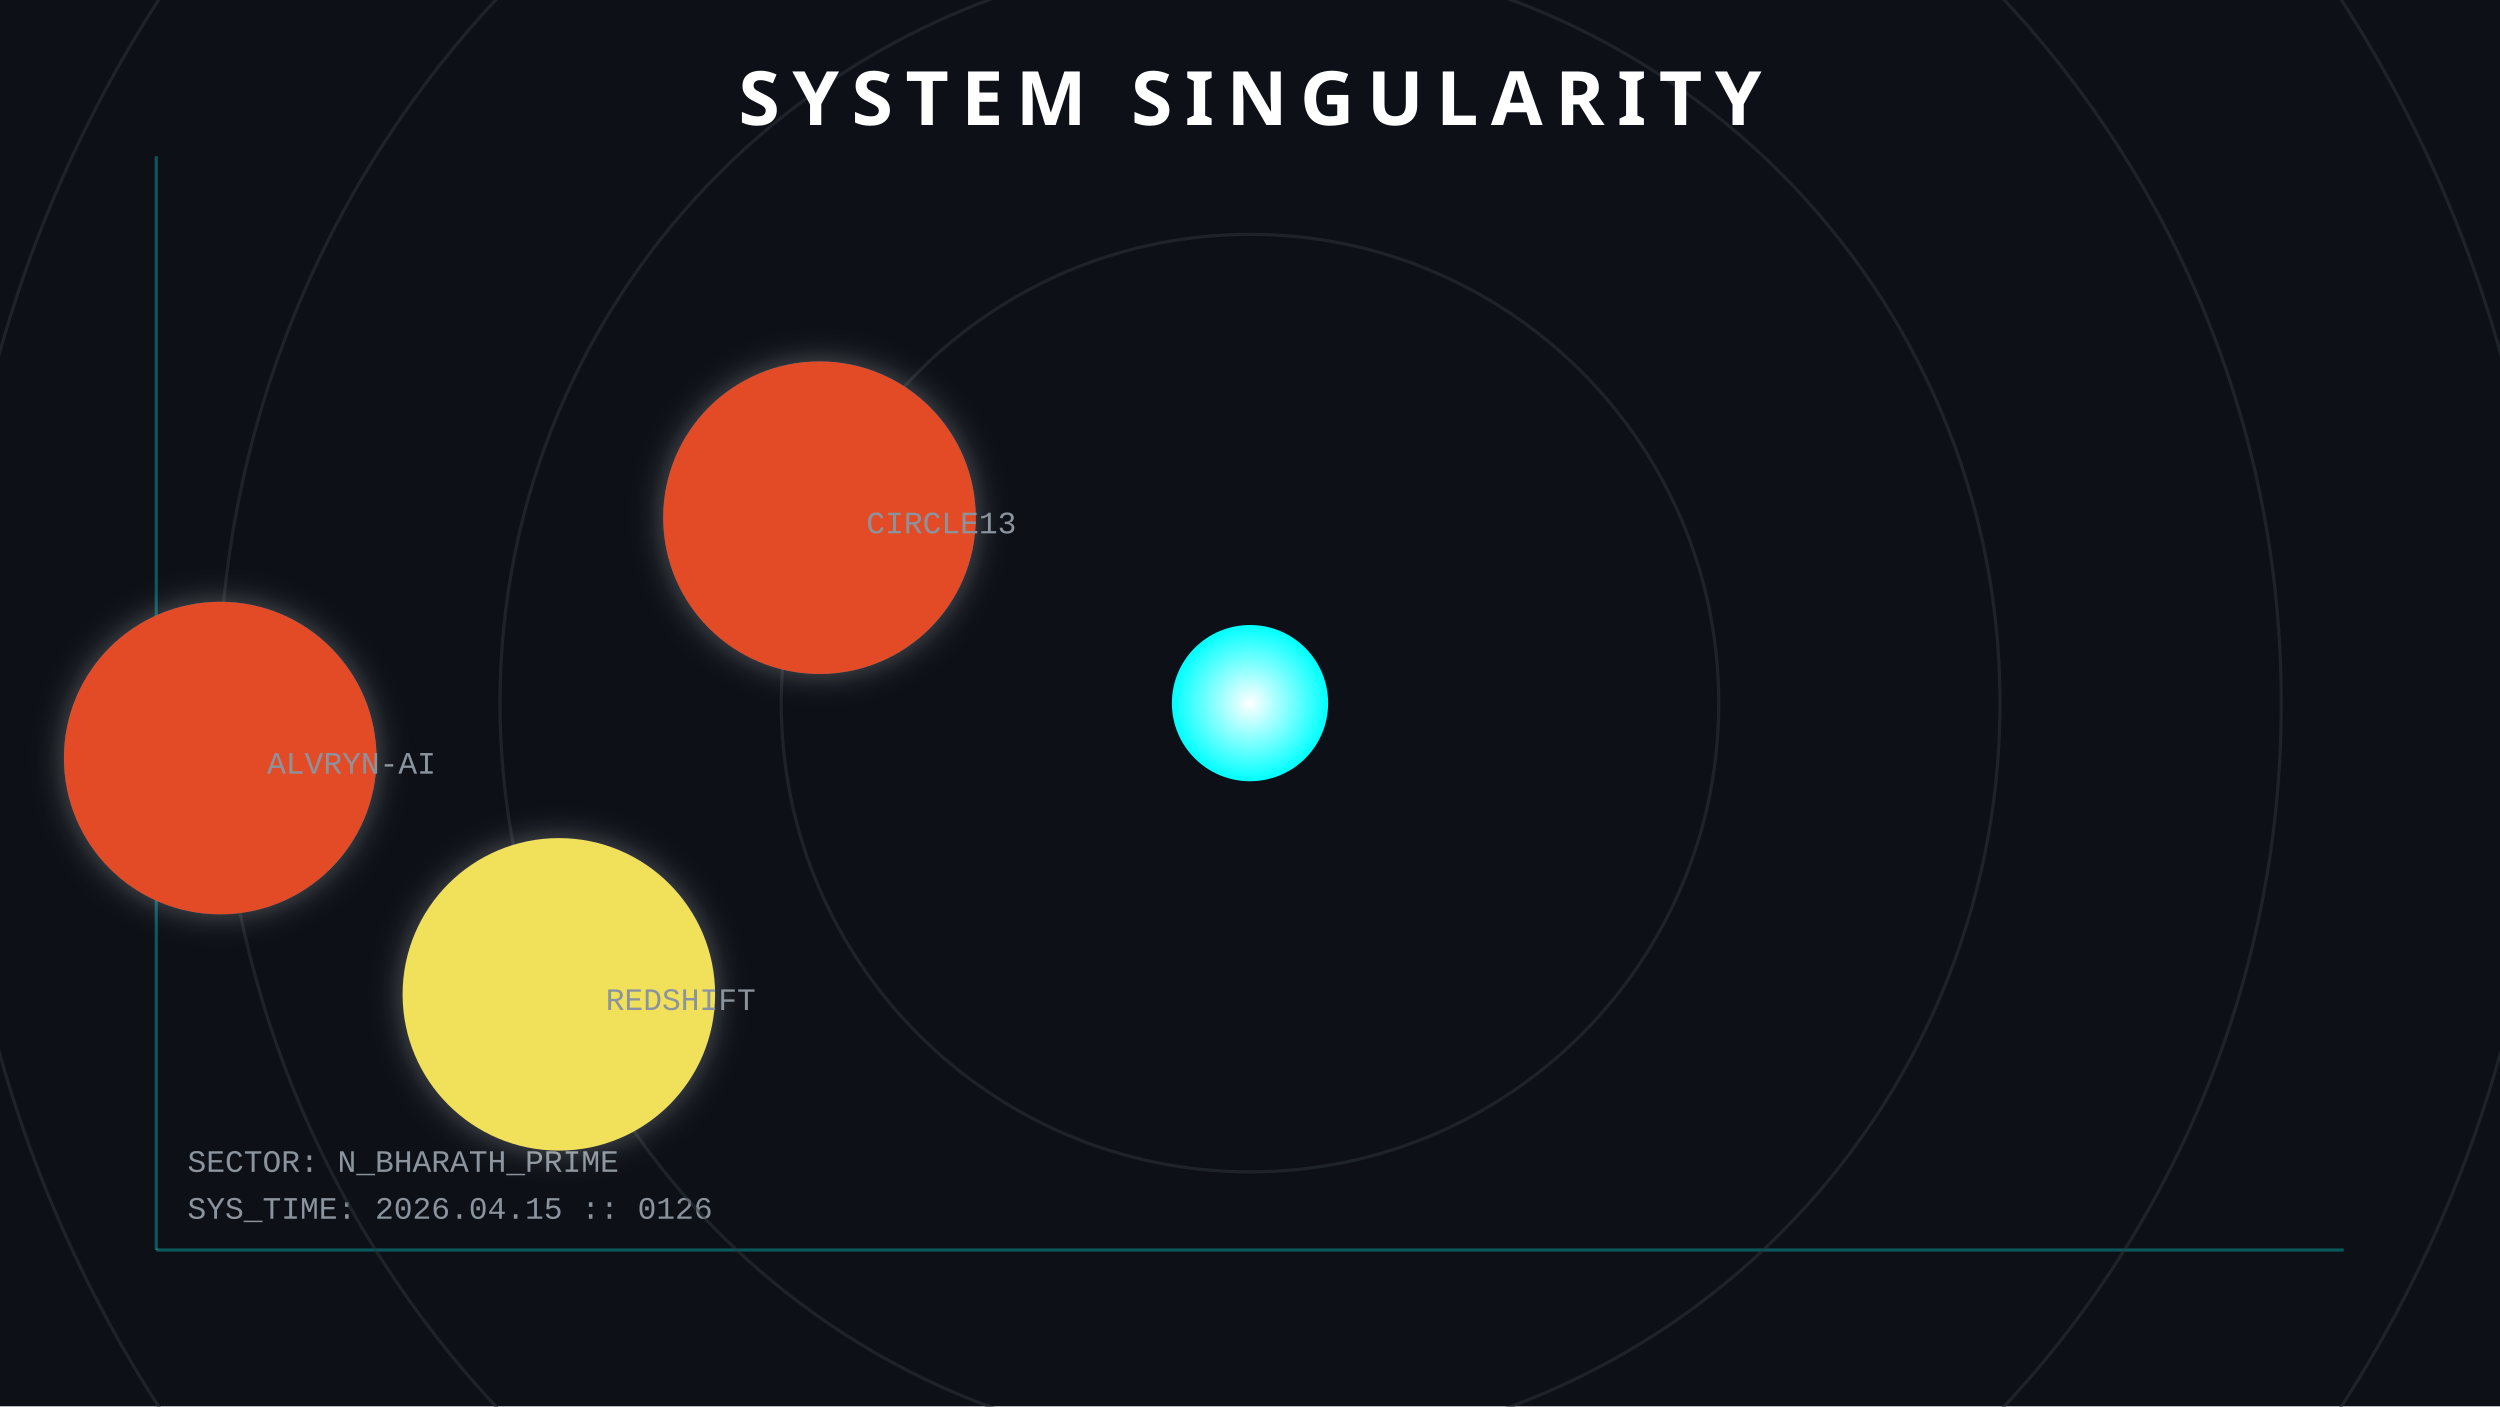
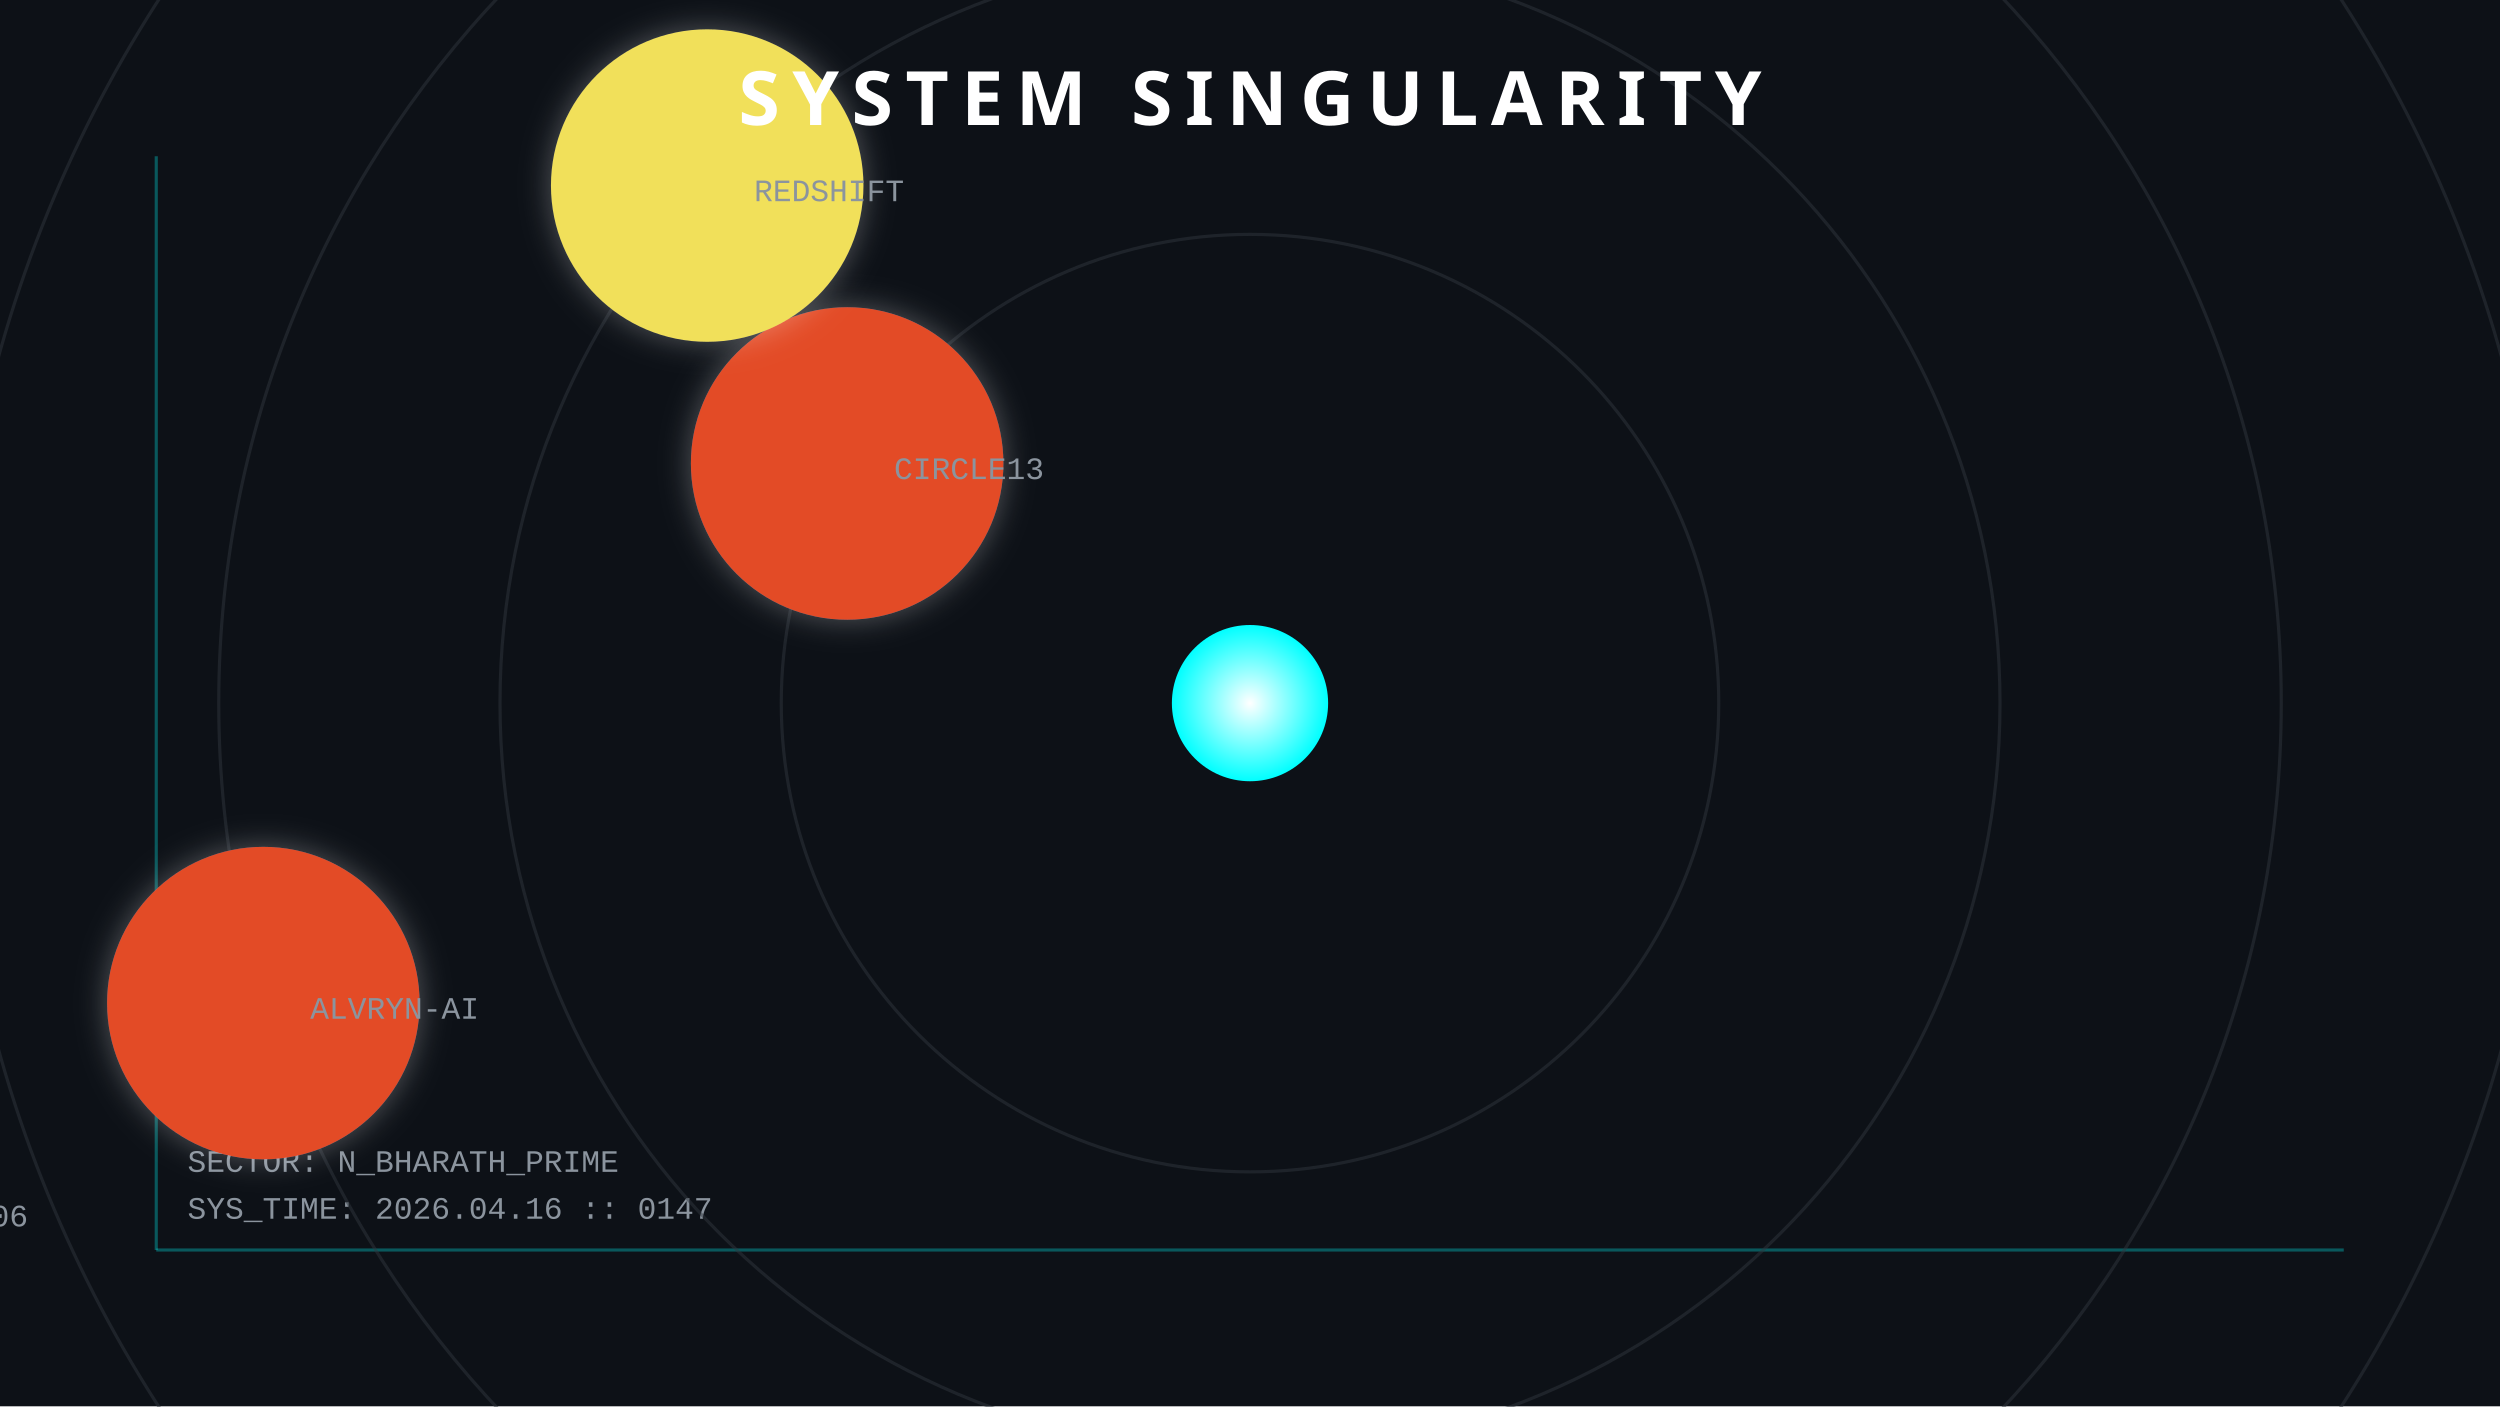
<svg xmlns="http://www.w3.org/2000/svg" width="800" height="450">
  <style>
        .orbit { fill: none; stroke: #30363d; stroke-width: 1; opacity: 0.5; }
        .planet { filter: drop-shadow(0 0 5px rgba(255,255,255,0.3)); }
        .text { font-family: 'Courier New', monospace; fill: #8b949e; font-size: 10px; }
        .title { font-family: sans-serif; fill: white; font-weight: bold; font-size: 24px; letter-spacing: 4px; }
        .hud-line { stroke: #00ffff; stroke-width: 1; opacity: 0.3; }
        
        /* ANIMATIONS */
        @keyframes pulse { 0% { r: 25; opacity: 0.8; } 50% { r: 30; opacity: 0.4; } 100% { r: 25; opacity: 0.8; } }
        .sun { animation: pulse 4s infinite; }
    </style>
  <rect width="100%" height="100%" fill="#0d1117" />
  <line x1="50" y1="50" x2="50" y2="400" class="hud-line" />
  <line x1="50" y1="400" x2="750" y2="400" class="hud-line" />
-   <text x="60" y="390" class="text">SYS_TIME: 2026.04.15 :: 0126</text>
+   <text x="60" y="390" class="text">SYS_TIME: 2026.04.16 :: 0147</text>
  <text x="60" y="375" class="text">SECTOR: N_BHARATH_PRIME</text>
  <circle cx="400" cy="225" r="25" fill="url(#grad1)" class="sun" />
  <defs>
    <radialGradient id="grad1" cx="50%" cy="50%" r="50%" fx="50%" fy="50%">
      <stop offset="0%" style="stop-color:white;stop-opacity:1" />
      <stop offset="100%" style="stop-color:#00ffff;stop-opacity:1" />
    </radialGradient>
  </defs>
  <circle cx="400" cy="225" r="150.0" class="orbit" />
-   <circle cx="262.234" cy="165.665" r="50" fill="#e34c26" class="planet" />
-   <text x="277.234" y="170.665" class="text" fill="white">CIRCLE13</text>
+   <circle cx="271.087" cy="148.309" r="50" fill="#e34c26" class="planet" />
+   <text x="286.087" y="153.309" class="text" fill="white">CIRCLE13</text>
  <circle cx="400" cy="225" r="240.0" class="orbit" />
-   <circle cx="178.832" cy="318.192" r="50" fill="#f1e05a" class="planet" />
-   <text x="193.832" y="323.192" class="text" fill="white">REDSHIFT</text>
+   <circle cx="226.305" cy="59.38" r="50" fill="#f1e05a" class="planet" />
+   <text x="241.305" y="64.38" class="text" fill="white">REDSHIFT</text>
  <circle cx="400" cy="225" r="330.0" class="orbit" />
-   <circle cx="70.468" cy="242.576" r="50" fill="#e34c26" class="planet" />
-   <text x="85.468" y="247.576" class="text" fill="white">ALVRYN-AI</text>
+   <circle cx="84.27" cy="320.993" r="50" fill="#e34c26" class="planet" />
+   <text x="99.27" y="325.993" class="text" fill="white">ALVRYN-AI</text>
  <circle cx="400" cy="225" r="415.422" class="orbit" />
-   <circle cx="637.128" cy="-116.095" r="46.948" fill="#f1e05a" class="planet" />
-   <text x="652.128" y="-111.095" class="text" fill="white">DRIFT-CIRCLE13</text>
+   <circle cx="445.181" cy="-187.958" r="46.948" fill="#f1e05a" class="planet" />
+   <text x="460.181" y="-182.958" class="text" fill="white">DRIFT-CIRCLE13</text>
  <circle cx="400" cy="225" r="461.81" class="orbit" />
-   <circle cx="81.831" cy="559.719" r="20.925" fill="#2b7489" class="planet" />
-   <text x="96.831" y="564.719" class="text" fill="white">DSATM-EXAM-SYSTEM-</text>
-   <circle cx="400" cy="225" r="504.877" class="orbit" />
-   <circle cx="572.461" cy="-249.509" r="18.712" fill="#8b949e" class="planet" />
-   <text x="587.461" y="-244.509" class="text" fill="white">NBHARATH1306</text>
-   <circle cx="400" cy="225" r="547.11" class="orbit" />
-   <circle cx="98.409" cy="681.478" r="18.155" fill="#e34c26" class="planet" />
-   <text x="113.409" y="686.478" class="text" fill="white">WEBSITE-EQUDATOR-TRADING-PLATFORM</text>
-   <circle cx="400" cy="225" r="577.942" class="orbit" />
-   <circle cx="-157.478" cy="72.566" r="10.555" fill="#8b949e" class="planet" />
-   <text x="-142.478" y="77.566" class="text" fill="white">FLASK</text>
-   <circle cx="400" cy="225" r="608.216" class="orbit" />
-   <circle cx="883.686" cy="-143.746" r="10.182" fill="#8b949e" class="planet" />
-   <text x="898.686" y="-138.746" class="text" fill="white">HCF-INTERNSHIP</text>
-   <circle cx="400" cy="225" r="637.085" class="orbit" />
-   <circle cx="-153.649" cy="-90.197" r="9.246" fill="#8b949e" class="planet" />
+   <circle cx="406.141" cy="686.769" r="20.925" fill="#2b7489" class="planet" />
+   <text x="421.141" y="691.769" class="text" fill="white">DSATM-EXAM-SYSTEM-</text>
+   <circle cx="400" cy="225" r="504.879" class="orbit" />
+   <circle cx="-78.033" cy="387.442" r="18.713" fill="#8b949e" class="planet" />
+   <text x="-63.033" y="392.442" class="text" fill="white">NBHARATH1306</text>
+   <circle cx="400" cy="225" r="547.111" class="orbit" />
+   <circle cx="508.09" cy="761.328" r="18.155" fill="#e34c26" class="planet" />
+   <text x="523.09" y="766.328" class="text" fill="white">WEBSITE-EQUDATOR-TRADING-PLATFORM</text>
+   <circle cx="400" cy="225" r="577.944" class="orbit" />
+   <circle cx="612.743" cy="-312.364" r="10.555" fill="#8b949e" class="planet" />
+   <text x="627.743" y="-307.364" class="text" fill="white">FLASK</text>
+   <circle cx="400" cy="225" r="608.217" class="orbit" />
+   <circle cx="967.86" cy="7.139" r="10.182" fill="#8b949e" class="planet" />
+   <text x="982.86" y="12.139" class="text" fill="white">HCF-INTERNSHIP</text>
+   <circle cx="400" cy="225" r="637.086" class="orbit" />
+   <circle cx="295.706" cy="-403.491" r="9.246" fill="#8b949e" class="planet" />
  <text x="400" y="40" text-anchor="middle" class="title">SYSTEM SINGULARITY</text>
</svg>
